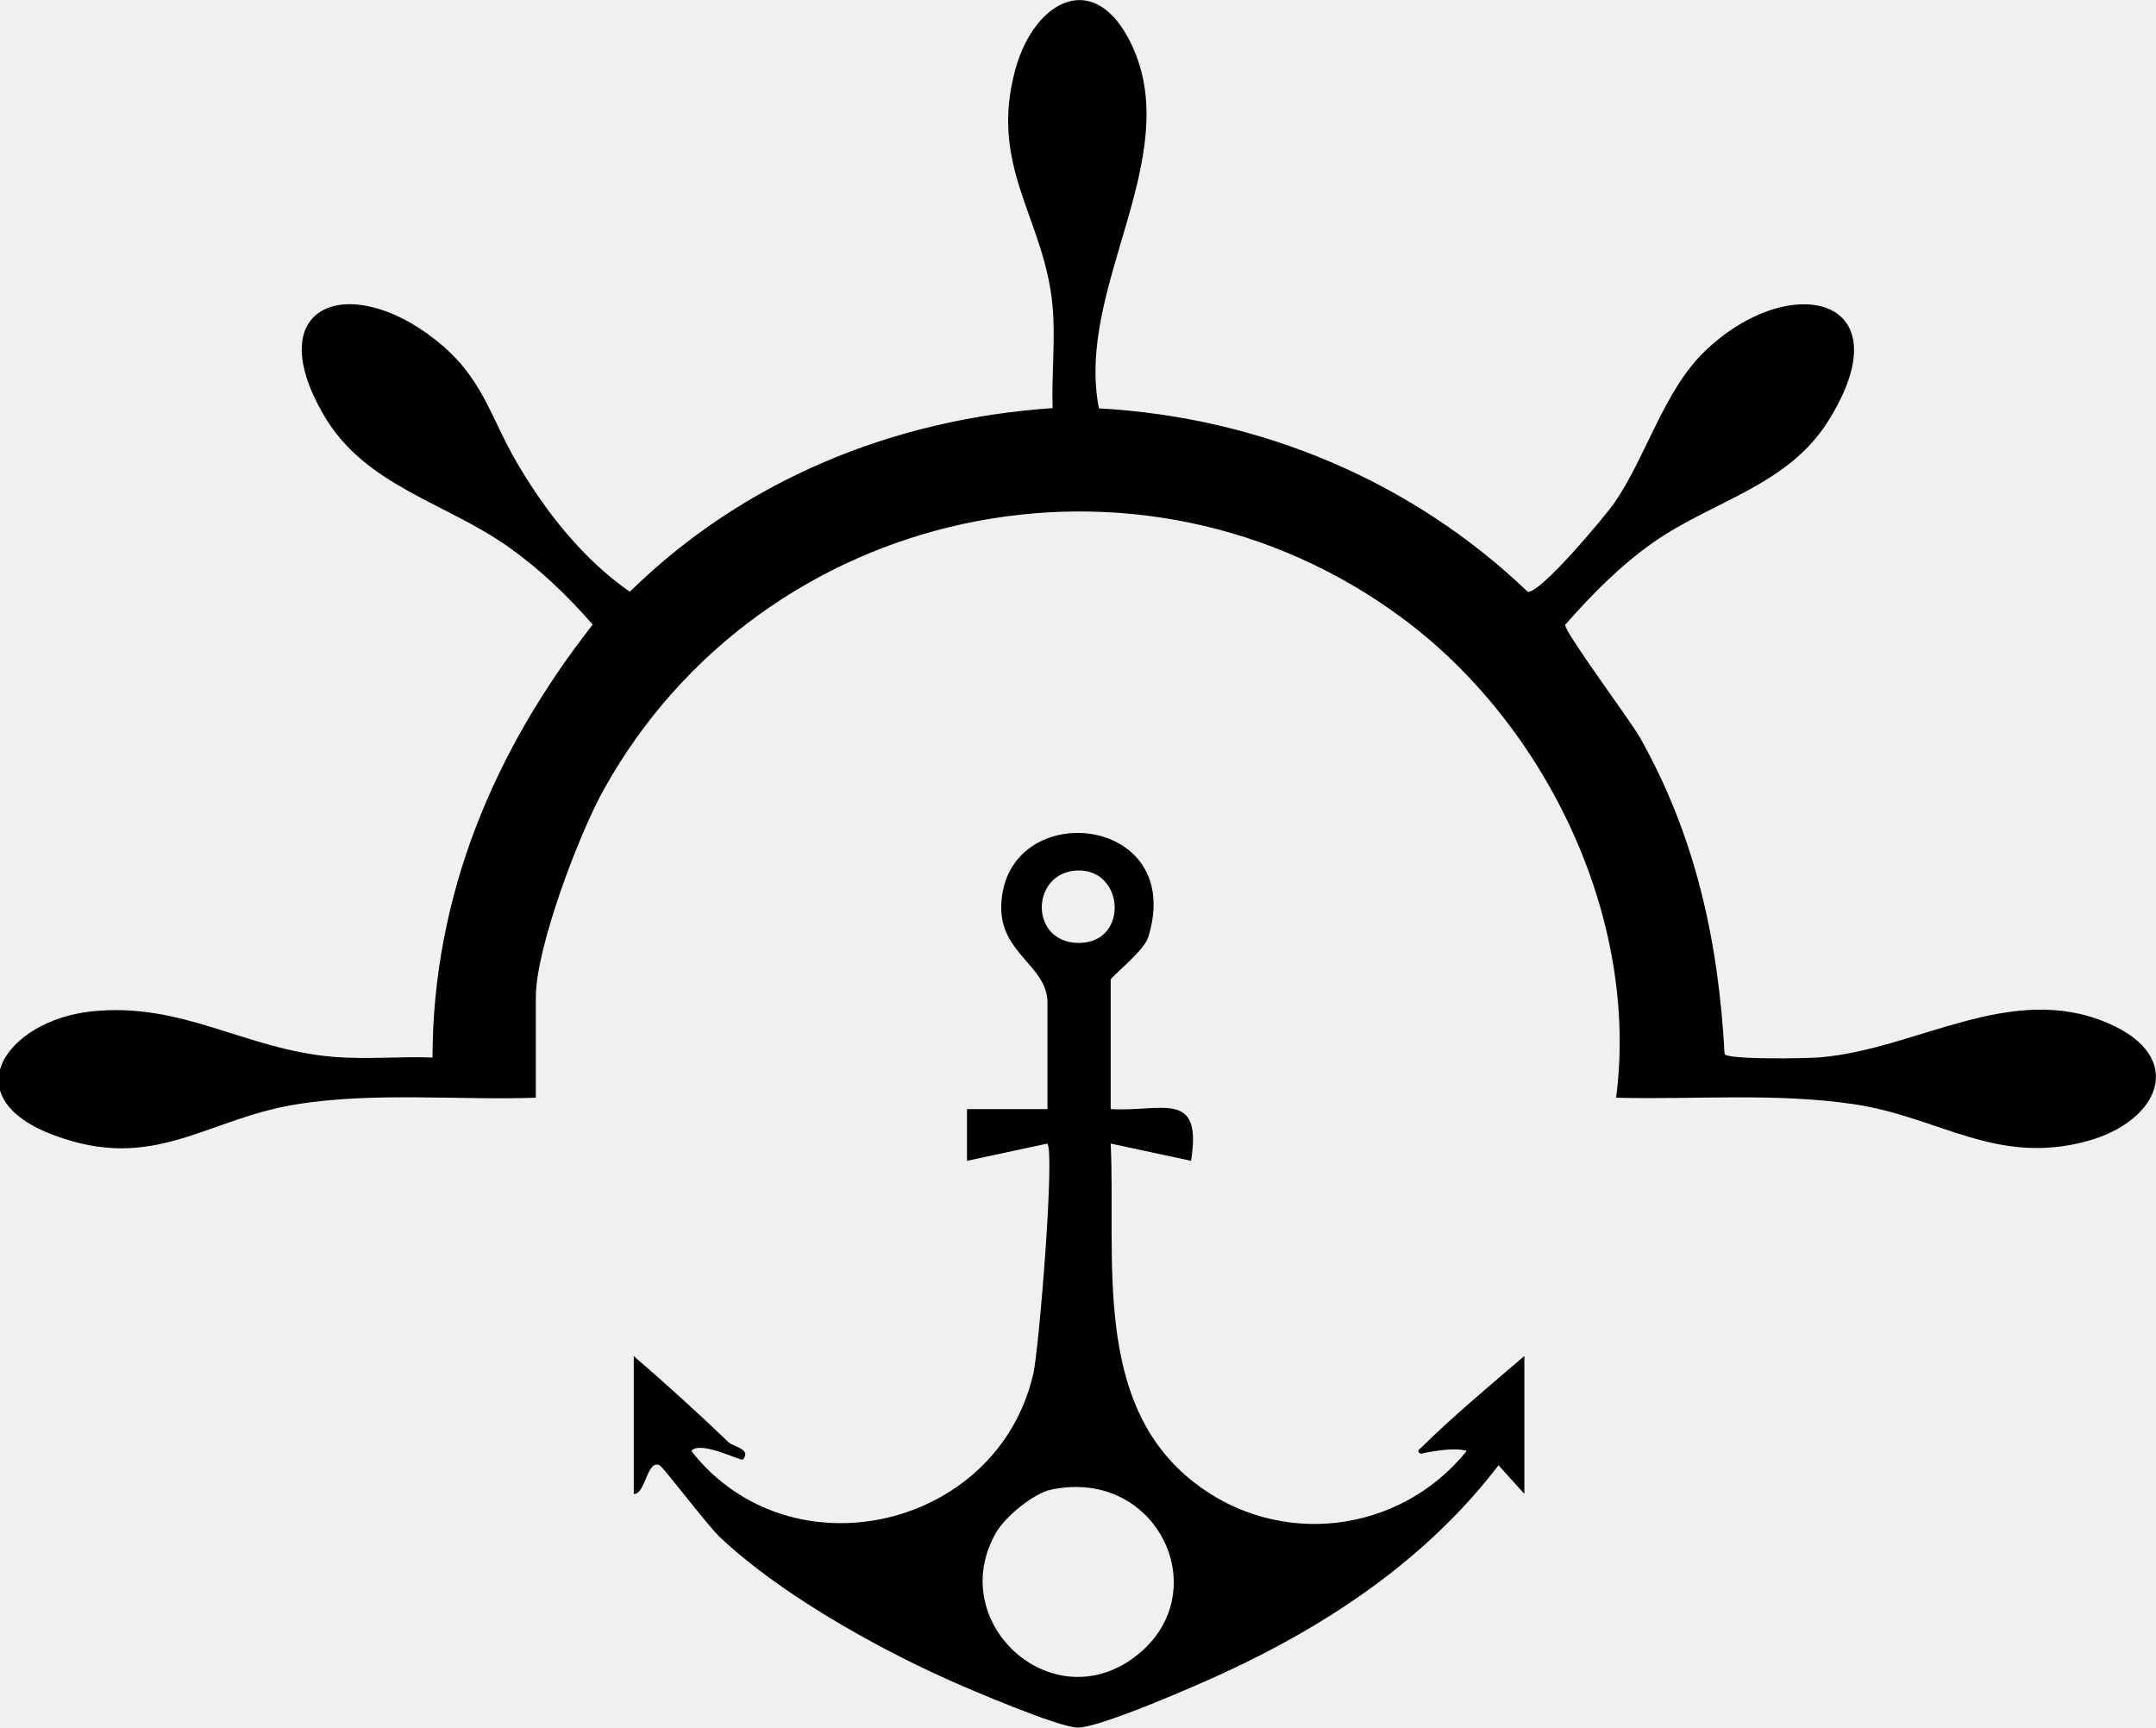
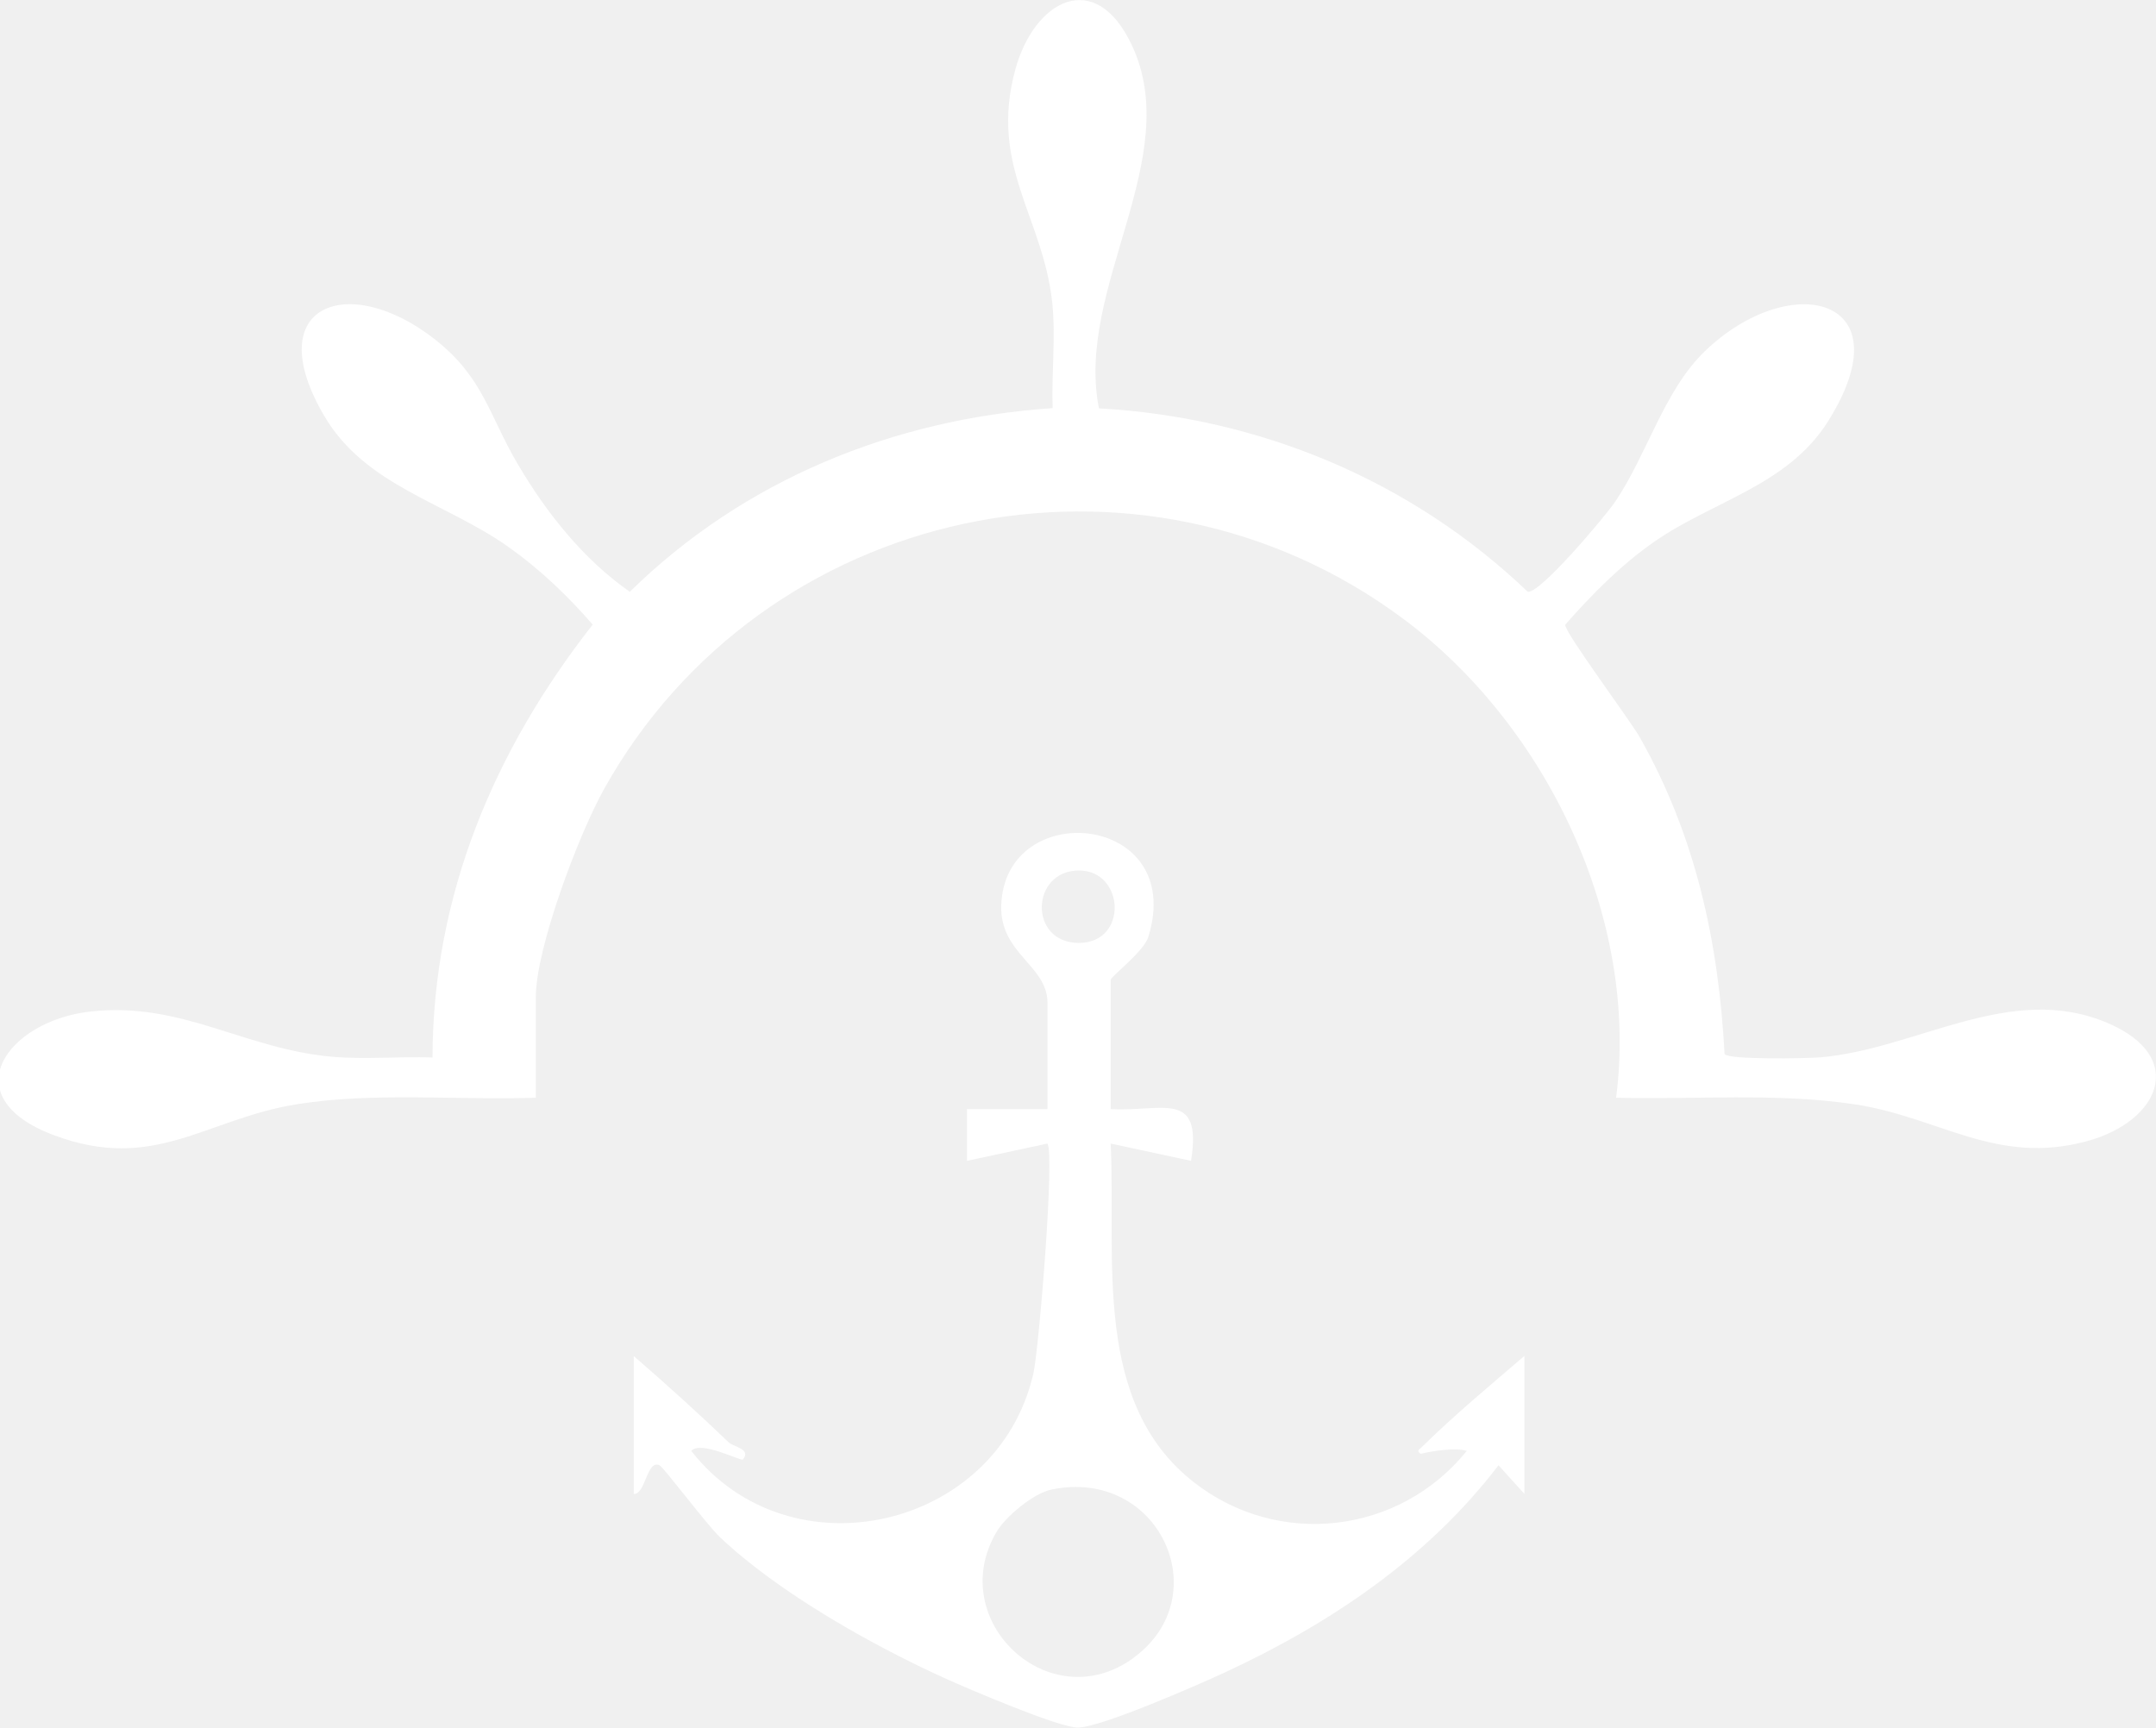
- <svg xmlns="http://www.w3.org/2000/svg" id="Camada_2" data-name="Camada 2" viewBox="0 0 180.06 144.31">
+ <svg xmlns="http://www.w3.org/2000/svg" fill="#ffffff" id="Camada_2" data-name="Camada 2" viewBox="0 0 180.06 144.31">
  <defs>
    
  </defs>
  <g id="Camada_1-2" data-name="Camada 1">
    <g>
      <path class="cls-1" d="M44.76,91.69c-6.5.22-13.44-.48-19.87.53-7.7,1.2-11.98,5.78-20.44,2.58s-3.84-9.54,3.11-10.31c7.64-.85,12.85,3.15,20.22,3.78,2.76.24,5.57-.04,8.34.06.04-13.57,5.14-25.64,13.38-36.16-2.1-2.41-4.39-4.61-7-6.46-5.29-3.76-11.97-5.1-15.42-10.97-5.47-9.31,2.03-12.07,9.26-6.38,4.02,3.16,4.51,6.34,6.89,10.39s5.48,7.97,9.37,10.68c9.51-9.34,22.01-14.44,35.31-15.34-.1-2.9.27-5.9-.03-8.79-.75-7.16-5.3-11.42-3.08-19.51,1.59-5.79,6.68-8.52,9.73-2.01,4.43,9.44-4.75,20.27-2.75,30.33,13.42.74,26.12,6.04,35.81,15.32,1.02.18,6.46-6.29,7.28-7.49,2.69-3.96,4.1-9.33,7.53-12.62,7.14-6.86,16.85-4.55,10.24,5.92-3.37,5.32-9.59,6.61-14.47,10-2.8,1.95-5.2,4.39-7.45,6.94-.11.57,5.4,7.94,6.25,9.44,4.65,8.26,6.55,17.01,7.06,26.43.34.48,6.88.36,7.96.27,8.08-.67,15.88-6.33,24.01-2.88,6.71,2.85,4.35,8.22-1.67,9.87-7.63,2.09-12.38-2.03-19.51-3.08-6.55-.97-13.25-.37-19.85-.54,1.95-14.97-5.82-31.12-17.8-40.02-21.99-16.35-53.49-9.54-66.74,14.27-2.1,3.77-5.68,13.24-5.68,17.35v8.4Z" />
      <path class="cls-1" d="M118.66,120.95c-.27.18-.28.34,0,.48.96-.23,2.89-.54,3.84-.24-5.62,6.96-15.71,8.15-22.78,2.63-8.53-6.65-6.51-18.71-6.96-28.3l6.71,1.44c.97-6-2.43-4.07-6.71-4.32v-10.8c0-.25,2.77-2.37,3.14-3.57,3.21-10.36-11.98-11.74-12.28-2.65-.13,4.05,3.86,5.01,3.86,8.14v8.88h-6.72v4.32s6.71-1.44,6.71-1.44c.64.72-.7,17.17-1.17,19.22-2.99,13.01-20.32,17-28.57,6.45.79-.9,4.17.89,4.31.72.75-.88-.8-1.06-1.18-1.43-2.58-2.48-5.23-4.87-7.93-7.21v11.52c.99.04,1.09-2.9,2.15-2.4.35.17,3.95,4.97,5.04,6,4.87,4.62,12.74,9.06,18.88,11.83,1.9.86,9.5,4.11,11.03,4.08,1.96-.03,9.93-3.53,12.17-4.56,8.82-4.08,17-9.56,22.95-17.35l2.16,2.39v-11.52c-2.91,2.5-5.9,4.98-8.64,7.68ZM90.1,72.71c3.83-.01,4.15,6.05,0,6.05-4.21,0-4.04-6.03,0-6.05ZM94.67,138.48c-7,5.11-15.78-3.09-11.46-10.5.77-1.31,3.1-3.25,4.6-3.56,9.01-1.87,13.91,8.91,6.86,14.05Z" />
    </g>
  </g>
</svg>
